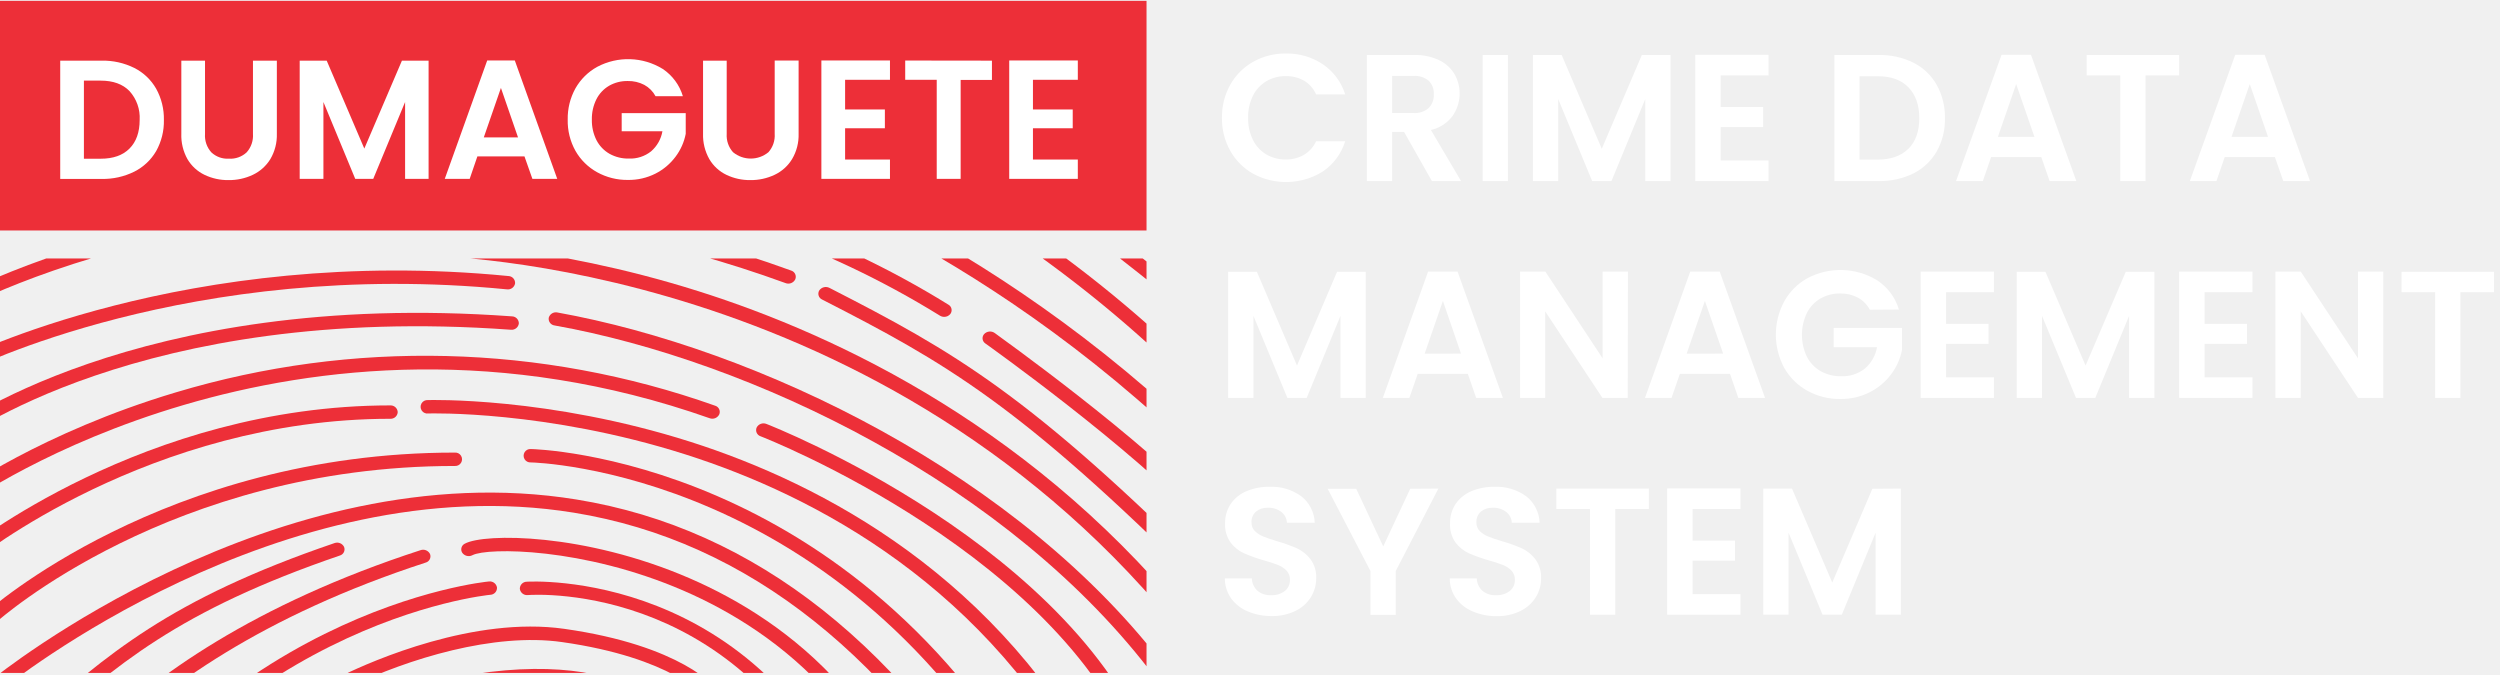
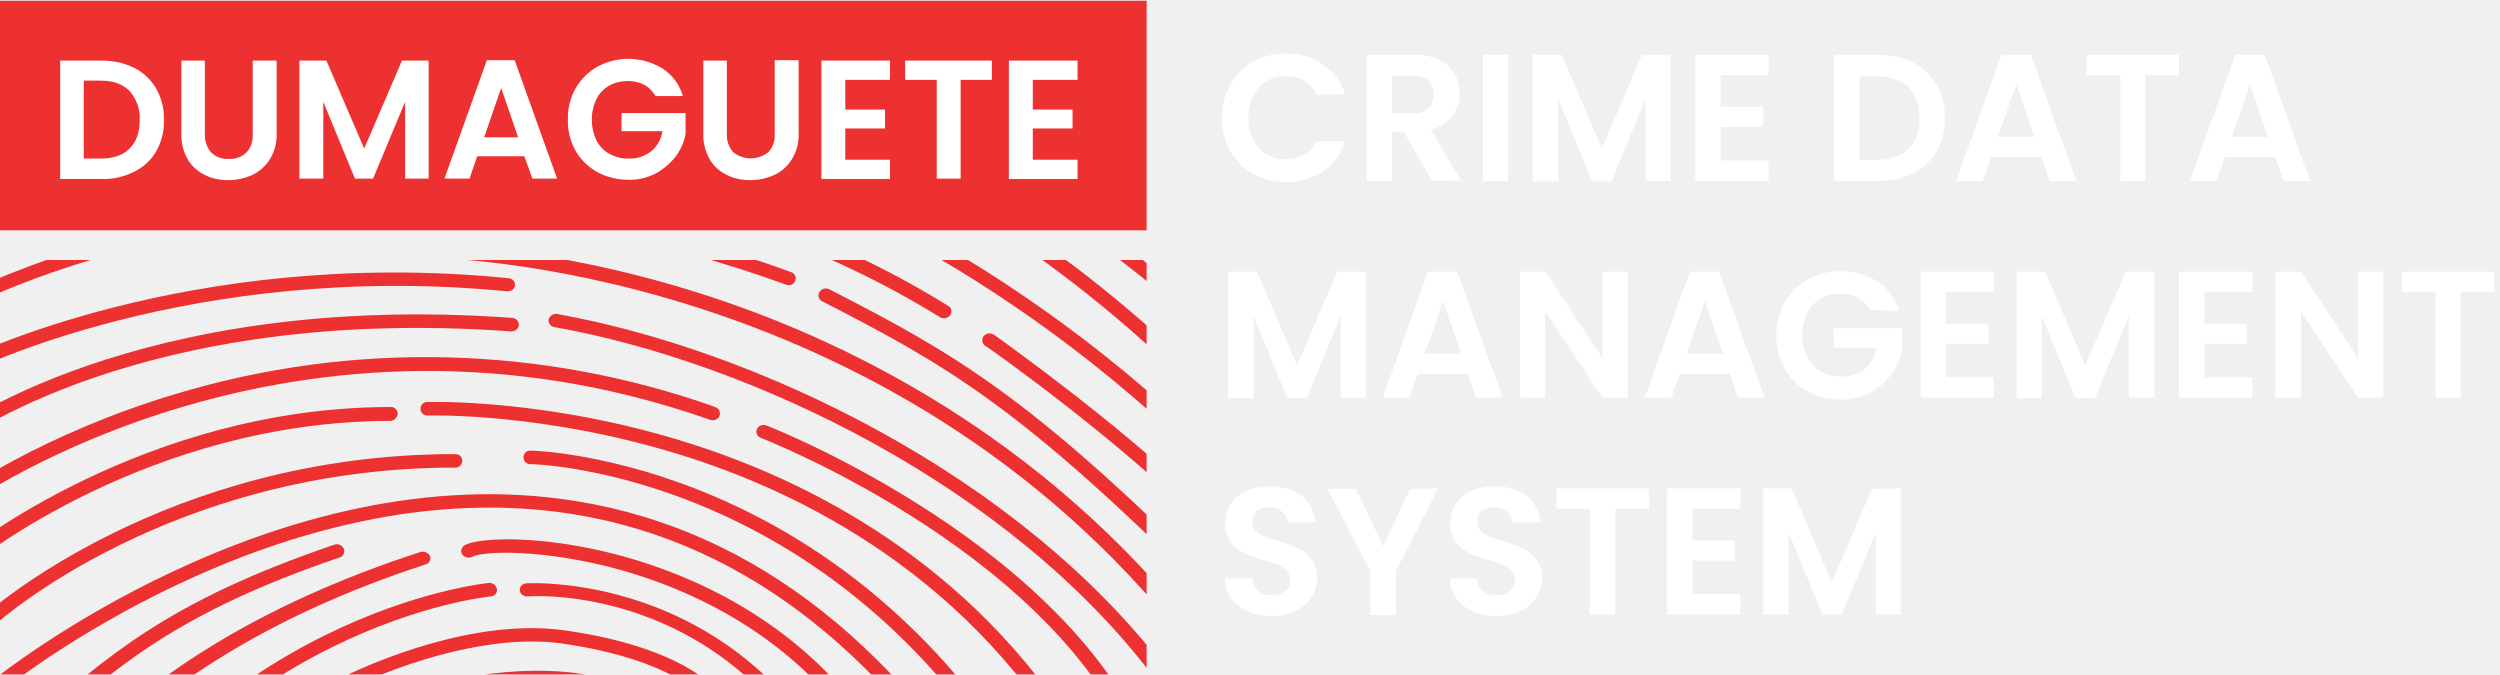
- <svg xmlns="http://www.w3.org/2000/svg" id="Layer_1" data-name="Layer 1" viewBox="0 0 648 174.75">
-   <defs>
-     <style>.cls-1{fill:none;}.cls-2{fill:#ed2f38;}.cls-3{clip-path:url(#clip-path);}.cls-4{fill:#fff;}</style>
-     <clipPath id="clip-path">
-       <rect class="cls-1" y="67" width="297.18" height="107.43" />
-     </clipPath>
-   </defs>
-   <rect class="cls-2" y="0.22" width="297.18" height="59.52" />
-   <g class="cls-3">
-     <path class="cls-2" d="M185.29,299.1c16-26.57,17.38-72.52,3-98.33-8.6-15.48-25.62-34.84-74-24.45-12.15,2.61-30.07,11.18-40.57,26.75C41.06,251.58,52.2,308.31,52.32,308.88a1.93,1.93,0,0,0,2.25,1.39,1.76,1.76,0,0,0,1.56-2c-.12-.55-11-56,20.95-103.39,9.25-13.71,25.83-22.52,38.17-25.17,45.67-9.81,61.6,8.21,69.61,22.62,13.87,25,12.47,69.42-3,95.15-7.47,12.43-17.74,19.69-29.7,21-30.56,3.32-44.48-32.26-46.29-41.24-6-29.91,1-46.6,4.26-52.38,5.8-10.23,17.78-15.38,25.58-14.31,12.29,1.71,26.59,15.86,28.28,34.2,2.24,24.35-2.58,32.82-7,35.65-3.2,2.05-7.51,2-12.78-.09-13.32-5.32-17.64-37.51-14-50.46a9,9,0,0,1,5.9-6.35c2.27-.6,4.73.16,7.11,2.17,7.69,6.54,14.37,27.47,12.11,38-.21.84-2.5,3.53-4.41,3.53-5.68,0-10.69-19.42-12.3-32.55a1.91,1.91,0,0,0-2.13-1.54,1.79,1.79,0,0,0-1.71,1.92c.72,5.95,4.91,35.64,16.14,35.64,4.26,0,7.79-4.41,8.2-6.34,2.29-10.56-4-33.26-13.24-41.13-3.39-2.88-7.24-3.94-10.86-3a12.57,12.57,0,0,0-8.56,8.84c-3.59,12.89-.11,48,16.21,54.47,6.51,2.6,12.25,2.52,16.59-.25,7.65-4.87,10.56-17.91,8.64-38.77C166,223.81,150,209,136.32,207.09c-9.34-1.29-22.95,4.4-29.62,16.16-3.45,6.1-10.83,23.63-4.61,54.57,2.9,14.46,18.4,44.31,46.22,44.31a40.42,40.42,0,0,0,4.34-.24C165.91,320.46,177.2,312.57,185.29,299.1Z" />
-     <path class="cls-2" d="M90.75,178c15-7.23,37.29-14.08,54.88-11.58,28.71,4.07,37,14.18,37.05,14.27a2.08,2.08,0,0,0,2.69.45,1.64,1.64,0,0,0,.5-2.42c-.36-.46-9.06-11.39-39.64-15.73-23.32-3.31-49.76,8.31-57.31,12-64.78,31.24-70.44,97.43-70.49,98.09a1.81,1.81,0,0,0,1.8,1.85h.13a1.86,1.86,0,0,0,1.93-1.62C22.34,272.66,27.9,208.35,90.75,178Z" />
-     <path class="cls-2" d="M136.51,150.78a1.81,1.81,0,0,0-1.77,1.87,1.88,1.88,0,0,0,2.09,1.59c2.34-.17,57.66-3.4,82.9,59.39,14.77,36.73,6,84.4,5.87,84.88a1.76,1.76,0,0,0,1.58,2l.33,0a1.89,1.89,0,0,0,1.9-1.45c.09-.48,9.08-49-6-86.64C197.09,147.07,137.1,150.75,136.51,150.78Z" />
-     <path class="cls-2" d="M127.08,154.17a1.79,1.79,0,0,0,1.74-1.89,1.88,1.88,0,0,0-2.11-1.56c-.74.06-73.89,7.19-117.1,87.22a1.66,1.66,0,0,0,.9,2.31,2.08,2.08,0,0,0,.84.18,2,2,0,0,0,1.75-1C55.31,161.26,126.36,154.24,127.08,154.17Z" />
-     <path class="cls-2" d="M178.8,149.91c-27.38-11.85-53.28-11.72-58.3-9a1.64,1.64,0,0,0-.68,2.38,2.07,2.07,0,0,0,2.65.61c3.86-2,28.65-2.07,54.65,9.18,24.69,10.69,55.73,33.89,63.39,83.71,3,19.63-1,53.23-1,53.57a1.78,1.78,0,0,0,1.71,1.91h.21a1.87,1.87,0,0,0,1.92-1.55c.17-1.39,4.11-34.36,1-54.42C236.45,184.93,204.34,161,178.8,149.91Z" />
-     <path class="cls-2" d="M110.31,145.83a1.68,1.68,0,0,0,1.16-2.22,2,2,0,0,0-2.48-1C22.65,170.68,3.85,218,3.09,220a1.7,1.7,0,0,0,1.21,2.2,2.16,2.16,0,0,0,.62.09,1.92,1.92,0,0,0,1.83-1.17C6.93,220.66,25.86,173.33,110.31,145.83Z" />
-     <path class="cls-2" d="M5,194.59l4.93-4.34C30.06,172.45,46,158.4,88.07,144a1.68,1.68,0,0,0,1.12-2.23,2,2,0,0,0-2.49-1c-42.86,14.62-59,28.9-79.5,47l-4.92,4.33a1.61,1.61,0,0,0,0,2.45,2,2,0,0,0,1.39.52A2.06,2.06,0,0,0,5,194.59Z" />
-     <path class="cls-2" d="M149.42,129.47C71.53,116.81-1.06,175.32-1.79,175.92a1.61,1.61,0,0,0-.12,2.45,2.09,2.09,0,0,0,2.73.11c.71-.58,72-57.94,147.93-45.59,45.15,7.34,83.13,37.56,112.91,89.8a2,2,0,0,0,1.72.95,2.08,2.08,0,0,0,.88-.19,1.66,1.66,0,0,0,.84-2.34C234.75,167.85,195.83,137,149.42,129.47Z" />
-     <path class="cls-2" d="M-.91,161.22c.45-.4,45.27-40.44,118.8-40.44a1.74,1.74,0,1,0,0-3.47c-75.21,0-121.1,41.06-121.55,41.48a1.61,1.61,0,0,0,0,2.45,2.06,2.06,0,0,0,1.36.5A2,2,0,0,0-.91,161.22Z" />
-     <path class="cls-2" d="M137.59,116.39h0a1.74,1.74,0,1,0,0,3.47c.81,0,81.39,2,129.66,89.72a2,2,0,0,0,1.73,1,2.16,2.16,0,0,0,.86-.17,1.67,1.67,0,0,0,.88-2.33C221.31,118.36,138.43,116.4,137.59,116.39Z" />
-     <path class="cls-2" d="M103.09,106.82a1.84,1.84,0,0,0-1.93-1.74C37.33,105.08-9,142.54-9.51,142.92a1.61,1.61,0,0,0-.12,2.45,2,2,0,0,0,1.43.56,2.07,2.07,0,0,0,1.3-.45c.45-.37,45.78-36.93,108.06-36.93A1.83,1.83,0,0,0,103.09,106.82Z" />
-     <path class="cls-2" d="M179,114.53c-36.87-11.75-67.78-10.84-68.09-10.83a1.75,1.75,0,1,0,.15,3.47c.3,0,30.47-.9,66.65,10.63,33.36,10.62,78.74,34.28,105.47,86.65a2,2,0,0,0,1.76,1,2,2,0,0,0,.8-.16,1.67,1.67,0,0,0,1-2.3C259.36,149.54,213,125.38,179,114.53Z" />
-     <path class="cls-2" d="M-8.53,130.4c.83-.6,84.84-59.9,192.46-22a2,2,0,0,0,2.51-1,1.68,1.68,0,0,0-1.1-2.25,224.74,224.74,0,0,0-139.75-3.45c-34.78,10.38-56.34,25.79-56.55,26a1.62,1.62,0,0,0-.29,2.44,2,2,0,0,0,1.51.64A2.07,2.07,0,0,0-8.53,130.4Z" />
-     <path class="cls-2" d="M132.4,85.47a1.88,1.88,0,0,0,2.08-1.59A1.81,1.81,0,0,0,132.71,82C34.93,74.89-13.63,111.82-14.1,112.2a1.61,1.61,0,0,0-.19,2.45,2,2,0,0,0,1.46.59,2.1,2.1,0,0,0,1.27-.42C-11.1,114.45,36.37,78.46,132.4,85.47Z" />
-     <path class="cls-2" d="M198.67,109.89a2,2,0,0,0-2.54.91,1.68,1.68,0,0,0,1,2.28c.8.3,79.69,31.14,98.76,85.86a1.9,1.9,0,0,0,1.84,1.22,2.32,2.32,0,0,0,.58-.08,1.7,1.7,0,0,0,1.27-2.17C280,141.65,199.48,110.2,198.67,109.89Z" />
-     <path class="cls-2" d="M144.51,81a1.93,1.93,0,0,0-2.28,1.36,1.75,1.75,0,0,0,1.52,2c50.4,9,118.18,40.9,156,91.69a2,2,0,0,0,1.62.78,2.09,2.09,0,0,0,1.07-.3,1.62,1.62,0,0,0,.53-2.4C264.53,122.58,195.69,90.21,144.51,81Z" />
-     <path class="cls-2" d="M-11.42,95.63a2,2,0,0,0,1.68.87,2.19,2.19,0,0,0,1-.23C-8.21,96,49.28,66.92,131.38,75a1.89,1.89,0,0,0,2.13-1.53,1.79,1.79,0,0,0-1.71-1.92C48.44,63.35-10.13,93-10.71,93.26A1.63,1.63,0,0,0-11.42,95.63Z" />
-     <path class="cls-2" d="M206.14,72.39a1.69,1.69,0,0,0-1.07-2.26C140.47,46.61,84.42,50,48.78,57c-38.66,7.58-62.42,21-62.65,21.09a1.63,1.63,0,0,0-.6,2.39,2,2,0,0,0,1.64.81,2.11,2.11,0,0,0,1-.27c.93-.53,93.66-52,215.42-7.65A2,2,0,0,0,206.14,72.39Z" />
-     <path class="cls-2" d="M181,75.47C141.51,63,111.24,62.86,110.94,62.86a1.75,1.75,0,1,0,0,3.47c1.18,0,119,1.13,196.55,99.41a2,2,0,0,0,1.59.73,2,2,0,0,0,1.11-.32,1.62,1.62,0,0,0,.46-2.42C269.55,111.63,217.48,87,181,75.47Z" />
-     <path class="cls-2" d="M215,74.62a2.07,2.07,0,0,0-2.64.65,1.65,1.65,0,0,0,.73,2.37c32.21,16.47,51.23,27.27,98.71,74.64a2.09,2.09,0,0,0,2.74.13,1.61,1.61,0,0,0,.14-2.45C266.75,102.19,247.52,91.28,215,74.62Z" />
-     <path class="cls-2" d="M243.63,81.82a2.08,2.08,0,0,0,1.1.31,2,2,0,0,0,1.6-.75,1.63,1.63,0,0,0-.5-2.41c-62-38.39-130.25-41.18-176.56-36.77C19.15,47-16.86,61-17.22,61.16a1.67,1.67,0,0,0-1,2.28,2,2,0,0,0,2.55.89c.36-.14,35.91-14,85.46-18.69C115.43,41.3,182.62,44.07,243.63,81.82Z" />
-     <path class="cls-2" d="M311.7,135.84a2,2,0,0,0,1.49.63,2.08,2.08,0,0,0,1.24-.4,1.61,1.61,0,0,0,.25-2.44c-18.44-20-56.49-47-56.87-47.33a2.1,2.1,0,0,0-2.72.29,1.62,1.62,0,0,0,.32,2.44C255.79,89.3,293.52,116.14,311.7,135.84Z" />
-     <path class="cls-2" d="M-12.83,47.86a2.12,2.12,0,0,0,.88-.19c.75-.34,77.05-34.29,200.11-5.4A2,2,0,0,0,190.52,41a1.73,1.73,0,0,0-1.38-2.12C64.56,9.67-12.95,44.23-13.72,44.58a1.67,1.67,0,0,0-.84,2.34A2,2,0,0,0-12.83,47.86Z" />
-     <path class="cls-2" d="M196.67,40.69a2,2,0,0,0-2.45,1.08,1.69,1.69,0,0,0,1.2,2.2c.62.19,62.41,19.64,121.46,80.37a2,2,0,0,0,1.46.6,2.11,2.11,0,0,0,1.27-.43,1.62,1.62,0,0,0,.19-2.45C260,60.58,197.3,40.88,196.67,40.69Z" />
-     <path class="cls-2" d="M-2.28,30.73a2,2,0,0,0,.89-.2c.62-.28,62.92-28.43,175.1-1.81a2,2,0,0,0,2.36-1.23,1.72,1.72,0,0,0-1.37-2.12C60.94-1.63-2.55,27.16-3.18,27.46A1.65,1.65,0,0,0-4,29.8,2,2,0,0,0-2.28,30.73Z" />
-     <path class="cls-2" d="M243.66,45.43C195.65,17.65,116.31-11.92,11,5A1.76,1.76,0,0,0,9.45,7a1.93,1.93,0,0,0,2.24,1.4C115.69-8.31,194,20.87,241.43,48.27,292.87,78,320,112.14,320.31,112.48a2,2,0,0,0,1.58.74,2,2,0,0,0,1.12-.32,1.61,1.61,0,0,0,.46-2.41C323.2,110.14,295.68,75.53,243.66,45.43Z" />
-     <path class="cls-2" d="M18.78-3.95c.54-.19,55-18.44,164.7,10.43a2,2,0,0,0,.54.07,1.92,1.92,0,0,0,1.86-1.25,1.72,1.72,0,0,0-1.31-2.15C73.43-26.1,19.61-8,17.37-7.18a1.67,1.67,0,0,0-1.1,2.24A2,2,0,0,0,18.78-3.95Z" />
-     <path class="cls-2" d="M331.82,99.71C276.3,39.38,194.18,7.57,193.36,7.25a2,2,0,0,0-2.54.92,1.67,1.67,0,0,0,1,2.27c.82.32,82.09,31.82,137,91.48a2,2,0,0,0,1.49.63,2.1,2.1,0,0,0,1.23-.4A1.61,1.61,0,0,0,331.82,99.71Z" />
-     <path class="cls-2" d="M20.56-20.2c1.09-.25,109.89-24.95,231.08,44.78a2.06,2.06,0,0,0,1,.28,2,2,0,0,0,1.64-.8,1.64,1.64,0,0,0-.59-2.4C131.13-48.89,20.67-23.81,19.57-23.55a1.72,1.72,0,0,0-1.37,2.12A2,2,0,0,0,20.56-20.2Z" />
-     <path class="cls-2" d="M262.49,26.9a2.09,2.09,0,0,0-2.7.41,1.62,1.62,0,0,0,.46,2.42C260.64,30,299,54.35,327,80.29a2,2,0,0,0,1.39.52,2.06,2.06,0,0,0,1.34-.48,1.62,1.62,0,0,0,.05-2.46C301.51,51.7,262.87,27.14,262.49,26.9Z" />
-     <path class="cls-2" d="M325.34,60.41a2,2,0,0,0,1.47.61,2,2,0,0,0,1.25-.42,1.61,1.61,0,0,0,.22-2.44C277.06,4.42,179.42-25.77,178.44-26.07A2,2,0,0,0,176-25a1.69,1.69,0,0,0,1.2,2.2C178.17-22.49,274.82,7.41,325.34,60.41Z" />
-     <path class="cls-2" d="M55.4-53.46c156.13,4.77,269,90,270.15,90.87a2.09,2.09,0,0,0,2.73-.19,1.61,1.61,0,0,0-.21-2.44c-1.14-.87-115-86.89-272.54-91.7a1.9,1.9,0,0,0-2,1.67A1.82,1.82,0,0,0,55.4-53.46Z" />
-     <path class="cls-2" d="M61.32-68.43c141.9,6.19,261.18,87.77,262.37,88.59a2.1,2.1,0,0,0,1.18.36,2,2,0,0,0,1.54-.67,1.63,1.63,0,0,0-.35-2.44c-1.2-.83-121.41-83.06-264.55-89.31a1.86,1.86,0,0,0-2,1.65A1.82,1.82,0,0,0,61.32-68.43Z" />
-     <path class="cls-2" d="M67.5-82.49C69-82.36,219-68.79,323.63,9.61a2,2,0,0,0,1.24.41,2,2,0,0,0,1.49-.62A1.62,1.62,0,0,0,326.12,7C220.59-72.14,69.38-85.81,67.87-85.94a1.86,1.86,0,0,0-2.11,1.56A1.79,1.79,0,0,0,67.5-82.49Z" />
+ <svg xmlns="http://www.w3.org/2000/svg" xmlns:xlink="http://www.w3.org/1999/xlink" version="1.1" id="Layer_1" x="0px" y="0px" viewBox="0 0 648 174.8" style="enable-background:new 0 0 648 174.8;" xml:space="preserve">
+   <style type="text/css">
+ 	.st0{fill:#ED3030;}
+ 	.st1{fill:#FFFFFF;}
+ 	.st2{clip-path:url(#SVGID_00000115516864307049017660000001828139150784650405_);}
+ 	.st3{fill:#0F3465;}
+ </style>
+   <rect y="0.2" class="st0" width="297.2" height="59.5" />
+   <path class="st1" d="M318.9,21.9c1.4-2.5,3.5-4.5,5.9-5.9c2.6-1.4,5.5-2.2,8.5-2.1c3.4-0.1,6.8,0.9,9.6,2.8c2.7,1.9,4.8,4.6,5.8,7.8  h-7.5c-0.6-1.5-1.7-2.7-3.1-3.6c-1.4-0.8-3.1-1.2-4.7-1.2c-1.8,0-3.5,0.4-5.1,1.3c-1.5,0.9-2.7,2.2-3.5,3.8  c-0.9,1.8-1.3,3.7-1.2,5.7c0,2,0.4,3.9,1.2,5.7c0.8,1.6,1.9,2.9,3.4,3.8c1.5,0.9,3.3,1.4,5.1,1.3c1.6,0,3.3-0.4,4.7-1.2  c1.4-0.8,2.5-2.1,3.2-3.5h7.5c-1,3.2-3,5.9-5.7,7.8c-5.5,3.5-12.4,3.7-18.1,0.7c-2.5-1.4-4.5-3.4-6-5.9c-1.5-2.6-2.2-5.6-2.2-8.6  C316.7,27.5,317.4,24.5,318.9,21.9z" />
+   <path class="st1" d="M371.1,46.9l-7.2-12.7h-3.1v12.7h-6.5V14.2h12.3c2.2-0.1,4.4,0.4,6.4,1.3c1.7,0.8,3,2,4,3.6  c2,3.4,1.8,7.7-0.5,10.9c-1.4,1.8-3.4,3.1-5.6,3.6l7.8,13.2L371.1,46.9z M360.8,29.3h5.5c1.5,0.1,2.9-0.3,4-1.3  c0.9-1,1.4-2.3,1.3-3.6c0.1-1.3-0.4-2.6-1.3-3.5c-1.1-0.9-2.6-1.4-4-1.2h-5.5V29.3z" />
+   <path class="st1" d="M390.9,14.2v32.7h-6.5V14.2H390.9z" />
+   <path class="st1" d="M433,14.2v32.7h-6.5V25.7L417.7,47h-5l-8.8-21.3V47h-6.6V14.2h7.5l10.4,24.3l10.4-24.3L433,14.2z" />
+   <path class="st1" d="M446,19.5v8.2h11v5.2h-11v8.7h12.4v5.3h-19V14.2h19v5.3H446z" />
+   <path class="st1" d="M496,16.3c2.5,1.3,4.6,3.3,6,5.7c1.5,2.6,2.2,5.6,2.1,8.6c0.1,3-0.7,6-2.1,8.6c-1.4,2.4-3.5,4.4-6,5.7  c-2.8,1.4-5.9,2.1-9.1,2h-11.5V14.2h11.4C490.1,14.2,493.2,14.9,496,16.3z M494.7,38.6c1.9-1.9,2.8-4.5,2.8-7.9s-0.9-6.1-2.8-8  s-4.5-2.9-8-2.9H482v21.6h4.6C490.1,41.4,492.8,40.4,494.7,38.6L494.7,38.6z" />
+   <path class="st1" d="M529.1,40.7h-13l-2.2,6.2H507l11.8-32.7h7.6l11.8,32.7h-6.9L529.1,40.7z M527.3,35.5l-4.7-13.7l-4.7,13.7H527.3  z" />
+   <path class="st1" d="M564.8,14.2v5.3h-8.7v27.4h-6.5V19.5h-8.7v-5.3H564.8z" />
+   <path class="st1" d="M589.7,40.7h-13l-2.2,6.2h-6.9l11.8-32.7h7.6l11.8,32.7h-6.9L589.7,40.7z M587.9,35.5l-4.7-13.7l-4.7,13.7  H587.9z" />
+   <path class="st1" d="M354,70.4v32.7h-6.5V81.9l-8.8,21.3h-5l-8.8-21.3v21.3h-6.6V70.4h7.5l10.4,24.3l10.4-24.3  C346.6,70.4,354,70.4,354,70.4z" />
+   <path class="st1" d="M380.5,96.9h-13l-2.2,6.2h-6.9l11.7-32.7h7.6l11.8,32.7h-6.9L380.5,96.9z M378.7,91.7L374,78l-4.7,13.7H378.7z" />
+   <path class="st1" d="M421.9,103.1h-6.6l-14.8-22.4v22.4H394V70.4h6.6l14.8,22.5V70.4h6.6L421.9,103.1z" />
+   <path class="st1" d="M448.4,96.9h-13l-2.2,6.2h-6.9L438,70.4h7.6l11.8,32.7h-6.9L448.4,96.9z M446.6,91.7L441.9,78l-4.7,13.7H446.6z  " />
+   <path class="st1" d="M484.7,80.3c-0.7-1.3-1.8-2.4-3.1-3.1c-1.4-0.7-3-1.1-4.6-1.1c-1.8,0-3.6,0.4-5.1,1.3s-2.7,2.2-3.5,3.8  c-1.7,3.6-1.7,7.7,0,11.3c0.8,1.6,2.1,2.9,3.6,3.8c1.6,0.9,3.5,1.3,5.3,1.3c2.2,0.1,4.4-0.6,6.1-2c1.6-1.4,2.7-3.4,3.1-5.5h-11.2v-5  H493v5.7c-0.5,2.3-1.4,4.4-2.8,6.3c-1.5,2-3.4,3.6-5.5,4.7c-2.4,1.2-5,1.8-7.6,1.8c-3,0-5.9-0.7-8.5-2.1c-2.5-1.4-4.6-3.4-6-5.9  c-2.9-5.4-2.9-11.9,0-17.2c1.4-2.5,3.5-4.6,6-6c5.7-3,12.6-2.8,18.1,0.6c2.7,1.8,4.7,4.5,5.6,7.6L484.7,80.3z" />
+   <path class="st1" d="M504.4,75.7v8.2h11v5.2h-11v8.7h12.4v5.3h-19V70.4h19v5.3L504.4,75.7z" />
+   <path class="st1" d="M558.4,70.4v32.7h-6.6V81.9l-8.8,21.3h-5l-8.8-21.3v21.3h-6.5V70.4h7.4l10.4,24.3L551,70.4H558.4z" />
+   <path class="st1" d="M571.4,75.7v8.2h11v5.2h-11v8.7h12.4v5.3h-19V70.4h19v5.3L571.4,75.7z" />
+   <path class="st1" d="M617.8,103.1h-6.6l-14.8-22.4v22.4h-6.6V70.4h6.6l14.8,22.5V70.4h6.6V103.1z" />
+   <path class="st1" d="M646.5,70.4v5.3h-8.7v27.4h-6.5V75.7h-8.7v-5.3C622.6,70.4,646.5,70.4,646.5,70.4z" />
+   <path class="st1" d="M323.5,158.5c-1.7-0.7-3.2-1.9-4.3-3.4c-1.1-1.5-1.7-3.3-1.6-5.2h7c0,1.2,0.5,2.4,1.4,3.2  c1,0.8,2.3,1.2,3.5,1.2c1.3,0.1,2.6-0.3,3.6-1.1c0.9-0.7,1.3-1.8,1.3-2.9c0-0.9-0.3-1.7-0.9-2.4c-0.6-0.6-1.4-1.1-2.2-1.5  c-1.2-0.5-2.4-0.9-3.7-1.2c-1.8-0.5-3.5-1.1-5.2-1.9c-1.4-0.6-2.5-1.6-3.4-2.8c-1-1.4-1.5-3.2-1.4-4.9c0-1.8,0.5-3.6,1.5-5.1  s2.4-2.6,4.1-3.3c1.9-0.8,3.9-1.2,6-1.1c2.9-0.1,5.8,0.7,8.2,2.4c2.1,1.7,3.4,4.2,3.5,6.9h-7.2c0-1.1-0.6-2.1-1.4-2.8  c-1-0.8-2.3-1.2-3.5-1.1c-1.1-0.1-2.2,0.3-3.1,1c-0.8,0.7-1.2,1.8-1.1,2.9c0,0.8,0.3,1.6,0.9,2.2c0.6,0.6,1.4,1.1,2.1,1.4  c0.9,0.4,2.1,0.8,3.6,1.2c1.8,0.5,3.5,1.1,5.2,1.9c1.4,0.6,2.5,1.6,3.5,2.8c1,1.4,1.5,3.2,1.5,4.9s-0.5,3.4-1.4,4.9  c-1,1.5-2.4,2.8-4,3.6c-1.9,0.9-4.1,1.4-6.2,1.3C327.5,159.7,325.4,159.3,323.5,158.5z" />
+   <path class="st1" d="M372.8,126.6l-11,21.4v11.4h-6.6V148l-11.1-21.3h7.4l7,14.9l7-14.9L372.8,126.6z" />
+   <path class="st1" d="M381.8,158.5c-1.7-0.7-3.2-1.9-4.3-3.4c-1.1-1.5-1.7-3.3-1.6-5.2h7c0,1.2,0.5,2.4,1.4,3.2  c1,0.8,2.2,1.2,3.5,1.2c1.3,0.1,2.6-0.3,3.6-1.1c0.9-0.7,1.3-1.8,1.3-2.9c0-0.9-0.3-1.7-0.9-2.4c-0.6-0.6-1.4-1.1-2.2-1.5  c-1.2-0.5-2.4-0.9-3.7-1.2c-1.8-0.5-3.5-1.1-5.2-1.9c-1.3-0.6-2.5-1.6-3.4-2.8c-1-1.4-1.5-3.2-1.4-4.9c0-1.8,0.5-3.6,1.5-5.1  s2.4-2.6,4.1-3.3c1.9-0.8,3.9-1.2,6-1.1c2.9-0.1,5.8,0.7,8.2,2.4c2.1,1.7,3.4,4.2,3.5,6.9H392c0-1.1-0.6-2.1-1.4-2.8  c-1-0.8-2.3-1.2-3.5-1.1c-1.1,0-2.2,0.3-3.1,1c-0.8,0.7-1.2,1.8-1.1,2.9c0,0.8,0.3,1.6,0.9,2.2c0.6,0.6,1.4,1.1,2.1,1.4  c0.9,0.4,2.1,0.8,3.6,1.2c1.8,0.5,3.5,1.1,5.2,1.9c1.4,0.7,2.6,1.6,3.5,2.8c1,1.4,1.5,3.2,1.5,4.9s-0.5,3.4-1.4,4.9  c-1,1.5-2.4,2.8-4,3.6c-1.9,0.9-4.1,1.4-6.2,1.3C385.8,159.7,383.7,159.3,381.8,158.5z" />
+   <path class="st1" d="M427.4,126.6v5.3h-8.7v27.4h-6.6v-27.4h-8.7v-5.3C403.4,126.6,427.4,126.6,427.4,126.6z" />
+   <path class="st1" d="M438.7,131.9v8.2h11v5.2h-11v8.7h12.4v5.3h-19v-32.7h19v5.3H438.7z" />
+   <path class="st1" d="M492.7,126.6v32.7h-6.5V138l-8.8,21.3h-5l-8.8-21.3v21.3H457v-32.7h7.4l10.4,24.4l10.4-24.3L492.7,126.6z" />
+   <path class="st1" d="M34.8,17.6c2.4,1.2,4.4,3.1,5.7,5.4c1.4,2.5,2.1,5.3,2,8.1c0.1,2.8-0.6,5.6-2,8.1c-1.3,2.3-3.3,4.1-5.7,5.3  c-2.6,1.3-5.5,2-8.5,1.9H15.6V15.7h10.7C29.3,15.7,32.2,16.3,34.8,17.6z M33.6,38.5c1.8-1.8,2.6-4.2,2.6-7.4  c0.2-2.7-0.8-5.4-2.6-7.5c-1.8-1.8-4.2-2.7-7.5-2.7h-4.4v20.2h4.4C29.3,41.1,31.8,40.3,33.6,38.5z" />
+   <path class="st1" d="M53.1,15.7v19c-0.1,1.7,0.5,3.5,1.6,4.8c1.2,1.2,2.9,1.8,4.6,1.7c1.7,0.1,3.4-0.5,4.6-1.7  c1.2-1.3,1.7-3,1.6-4.8v-19h6.2v18.9c0.1,2.3-0.5,4.6-1.7,6.6c-1.1,1.8-2.7,3.2-4.5,4.1c-2,0.9-4.1,1.4-6.3,1.4s-4.3-0.4-6.2-1.4  c-1.8-0.9-3.4-2.3-4.4-4.1c-1.1-2-1.7-4.3-1.6-6.6V15.7H53.1z" />
+   <path class="st1" d="M111.1,15.7v30.6H105V26.4l-8.3,19.9H92l-8.2-19.9v19.9h-6.2V15.7h7l9.8,22.8l9.8-22.8L111.1,15.7z" />
+   <path class="st1" d="M135.9,40.5h-12.2l-2,5.8h-6.5l11-30.7h7.2l11,30.7H138L135.9,40.5z M134.3,35.6l-4.4-12.8l-4.4,12.8H134.3z" />
+   <path class="st1" d="M169.9,24.9c-0.7-1.2-1.7-2.3-2.9-2.9c-1.3-0.7-2.8-1-4.3-1c-1.7,0-3.4,0.4-4.8,1.2c-1.4,0.8-2.6,2-3.3,3.5  c-0.8,1.6-1.2,3.4-1.2,5.3c0,1.9,0.4,3.7,1.2,5.4c0.8,1.5,1.9,2.7,3.4,3.5s3.3,1.3,5,1.2c2.1,0.1,4.1-0.6,5.8-1.9  c1.6-1.3,2.6-3.2,2.9-5.2h-10.6v-4.7h16.6v5.4c-0.4,2.2-1.3,4.2-2.6,5.9c-1.4,1.8-3.2,3.3-5.2,4.4c-2.2,1.1-4.7,1.7-7.1,1.6  c-2.8,0-5.6-0.7-8-2c-2.3-1.3-4.3-3.2-5.6-5.5c-1.4-2.5-2.1-5.3-2-8.1c-0.1-2.8,0.6-5.6,2-8.1c1.3-2.3,3.3-4.3,5.6-5.6  c5.4-2.9,11.8-2.7,17,0.5c2.5,1.7,4.4,4.2,5.2,7.1C177,24.9,169.9,24.9,169.9,24.9z" />
+   <path class="st1" d="M188.4,15.7v19c-0.1,1.7,0.5,3.4,1.6,4.7c2.7,2.2,6.5,2.2,9.2,0c1.2-1.3,1.7-3,1.6-4.8v-19h6.2v19  c0.1,2.3-0.5,4.6-1.7,6.6c-1.1,1.8-2.6,3.2-4.5,4.1c-2,0.9-4.1,1.4-6.3,1.4c-2.1,0-4.3-0.4-6.2-1.4c-1.8-0.9-3.4-2.3-4.4-4.1  c-1.1-2-1.7-4.3-1.6-6.6V15.7H188.4z" />
+   <path class="st1" d="M219.1,20.7v7.7h10.3v4.9h-10.3v8.1h11.6v5h-17.8V15.7h17.8v5H219.1z" />
+   <path class="st1" d="M257.1,15.7v5H249v25.6h-6.2V20.7h-8.2v-5L257.1,15.7z" />
+   <path class="st1" d="M267.7,20.7v7.7H278v4.9h-10.3v8.1h11.6v5h-17.8V15.7h17.8v5H267.7z" />
+   <g>
+     <g>
+       <defs>
+         <rect id="SVGID_1_" y="67.4" width="297.2" height="107.4" />
+       </defs>
+       <clipPath id="SVGID_00000159441898942401941130000009965408289767963797_">
+         <use xlink:href="#SVGID_1_" style="overflow:visible;" />
+       </clipPath>
+       <g style="clip-path:url(#SVGID_00000159441898942401941130000009965408289767963797_);">
+         <g>
+           <g>
+             <path class="st0" d="M185.3,299.5c16-26.6,17.4-72.5,3-98.3c-8.6-15.5-25.6-34.8-74-24.4c-12.2,2.6-30.1,11.2-40.6,26.8       C41,252.1,52.2,308.8,52.3,309.4c0.3,1,1.3,1.6,2.2,1.4c1-0.1,1.7-1,1.6-1.9c0,0,0,0,0-0.1c-0.1-0.5-11-56,21-103.4       c9.2-13.7,25.8-22.5,38.2-25.2c45.7-9.8,61.6,8.2,69.6,22.6c13.9,25,12.5,69.4-3,95.1c-7.5,12.4-17.7,19.7-29.7,21       c-30.6,3.3-44.5-32.3-46.3-41.2c-6-29.9,1-46.6,4.3-52.4c5.8-10.2,17.8-15.4,25.6-14.3c12.3,1.7,26.6,15.9,28.3,34.2       c2.2,24.3-2.6,32.8-7,35.7c-3.2,2-7.5,2-12.8-0.1c-13.3-5.3-17.6-37.5-14-50.5c0.8-3,3-5.4,5.9-6.4c2.3-0.6,4.7,0.2,7.1,2.2       c7.7,6.5,14.4,27.5,12.1,38c-0.2,0.8-2.5,3.5-4.4,3.5c-5.7,0-10.7-19.4-12.3-32.6c-0.2-1-1.1-1.7-2.1-1.5c-1,0-1.8,0.9-1.7,1.9       c0,0,0,0,0,0.1c0.7,5.9,4.9,35.6,16.1,35.6c4.3,0,7.8-4.4,8.2-6.3c2.3-10.6-4-33.3-13.2-41.1c-3.4-2.9-7.2-3.9-10.9-3       c-4.2,1.3-7.4,4.6-8.6,8.8c-3.6,12.9-0.1,48,16.2,54.5c6.5,2.6,12.2,2.5,16.6-0.2c7.6-4.9,10.6-17.9,8.6-38.8       c-1.9-20.7-17.9-35.5-31.6-37.4c-9.3-1.3-22.9,4.4-29.6,16.2c-3.4,6.1-10.8,23.6-4.6,54.6c2.9,14.5,18.4,44.3,46.2,44.3       c1.4,0,2.9-0.1,4.3-0.2C165.9,320.9,177.2,313,185.3,299.5z" />
+             <path class="st0" d="M90.8,178.4c15-7.2,37.3-14.1,54.9-11.6c28.7,4.1,37,14.2,37.1,14.3c0.7,0.8,1.8,1,2.7,0.4       c0.8-0.4,1.1-1.4,0.6-2.2c0-0.1-0.1-0.1-0.1-0.2c-0.4-0.5-9.1-11.4-39.6-15.7c-23.3-3.3-49.8,8.3-57.3,12       c-64.8,31.2-70.4,97.4-70.5,98.1c0,1,0.8,1.8,1.8,1.8l0,0h0.1c1,0,1.8-0.7,1.9-1.6C22.3,273.1,27.9,208.8,90.8,178.4z" />
+             <path class="st0" d="M136.5,151.2c-1,0-1.8,0.8-1.8,1.8l0,0c0.1,1,1.1,1.7,2.1,1.6c2.3-0.2,57.7-3.4,82.9,59.4       c14.8,36.7,6,84.4,5.9,84.9c-0.1,1,0.5,1.9,1.5,2h0.1h0.3c0.9,0,1.7-0.6,1.9-1.5c0.1-0.5,9.1-49-6-86.6       C197.1,147.5,137.1,151.2,136.5,151.2z" />
+             <path class="st0" d="M127.1,154.6c1,0,1.8-0.8,1.7-1.8c0,0,0,0,0-0.1c-0.2-1-1.1-1.7-2.1-1.6c-0.7,0.1-73.9,7.2-117.1,87.2       c-0.4,0.8-0.1,1.8,0.7,2.2c0.1,0,0.1,0.1,0.2,0.1c0.3,0.1,0.6,0.2,0.8,0.2c0.7,0,1.4-0.4,1.8-1       C55.3,161.7,126.4,154.7,127.1,154.6z" />
+             <path class="st0" d="M178.8,150.3c-27.4-11.9-53.3-11.7-58.3-9c-0.8,0.4-1.2,1.4-0.8,2.2c0,0.1,0.1,0.1,0.1,0.2       c0.6,0.8,1.7,1.1,2.7,0.6c3.9-2,28.6-2.1,54.6,9.2c24.7,10.7,55.7,33.9,63.4,83.7c3,19.6-1,53.2-1,53.6c-0.1,1,0.7,1.8,1.6,1.9       c0,0,0,0,0.1,0h0.2c0.9,0,1.8-0.6,1.9-1.5c0.2-1.4,4.1-34.4,1-54.4C236.4,185.3,204.3,161.4,178.8,150.3z" />
+             <path class="st0" d="M110.3,146.3c0.9-0.2,1.4-1.1,1.2-2c0-0.1,0-0.1-0.1-0.2c-0.4-0.9-1.5-1.3-2.5-1       c-86.3,28-105.1,75.3-105.8,77.3c-0.3,0.9,0.2,1.9,1.1,2.2h0.1c0.2,0.1,0.4,0.1,0.6,0.1c0.8,0,1.5-0.4,1.8-1.2       C6.9,221.1,25.9,173.8,110.3,146.3z" />
+             <path class="st0" d="M5,195l4.9-4.3C30,172.9,46,158.8,88,144.5c0.9-0.2,1.4-1.2,1.2-2.1c0-0.1,0-0.1-0.1-0.2       c-0.5-0.9-1.5-1.4-2.5-1c-42.9,14.6-59,28.9-79.5,47l-4.9,4.3c-0.7,0.6-0.8,1.6-0.2,2.3c0.1,0.1,0.1,0.1,0.2,0.2       c0.4,0.3,0.9,0.5,1.4,0.5C4.2,195.5,4.6,195.3,5,195z" />
+             <path class="st0" d="M149.4,129.9C71.5,117.2-1.1,175.7-1.8,176.3c-0.7,0.5-0.8,1.6-0.3,2.3c0.1,0.1,0.1,0.1,0.2,0.2       c0.8,0.7,1.9,0.8,2.7,0.1c0.7-0.6,72-57.9,147.9-45.6c45.1,7.3,83.1,37.6,112.9,89.8c0.4,0.6,1,1,1.7,0.9       c0.3,0,0.6-0.1,0.9-0.2c0.9-0.3,1.3-1.3,0.9-2.2c0-0.1-0.1-0.1-0.1-0.2C234.8,168.3,195.8,137.4,149.4,129.9z" />
+             <path class="st0" d="M-0.9,161.6c0.4-0.4,45.3-40.4,118.8-40.4c1,0.1,1.8-0.6,1.9-1.6s-0.6-1.8-1.6-1.9c-0.1,0-0.2,0-0.3,0       c-75.2,0-121.1,41.1-121.6,41.5c-0.7,0.6-0.8,1.6-0.2,2.3c0.1,0.1,0.1,0.1,0.2,0.2c0.4,0.3,0.9,0.5,1.4,0.5       C-1.8,162.2-1.3,162-0.9,161.6z" />
+             <path class="st0" d="M137.6,116.8L137.6,116.8c-1-0.1-1.8,0.6-1.9,1.6s0.6,1.8,1.6,1.9c0.1,0,0.2,0,0.3,0       c0.8,0,81.4,2,129.7,89.7c0.4,0.6,1,1,1.7,1c0.3,0,0.6-0.1,0.9-0.2c0.9-0.3,1.3-1.3,1-2.2c0-0.1,0-0.1-0.1-0.2       C221.3,118.8,138.4,116.8,137.6,116.8z" />
+             <path class="st0" d="M103.1,107.2c-0.1-1-0.9-1.8-1.9-1.7C37.3,105.5-9,143-9.5,143.3c-0.7,0.5-0.8,1.6-0.3,2.3       c0.1,0.1,0.1,0.1,0.2,0.2c0.4,0.4,0.9,0.6,1.4,0.6s0.9-0.2,1.3-0.4c0.4-0.4,45.8-36.9,108.1-36.9       C102.2,109,103,108.3,103.1,107.2L103.1,107.2z" />
+             <path class="st0" d="M179,115c-36.9-11.8-67.8-10.8-68.1-10.8c-1-0.1-1.8,0.6-1.9,1.6s0.6,1.8,1.6,1.9c0.1,0,0.3,0,0.4,0       c0.3,0,30.5-0.9,66.7,10.6c33.4,10.6,78.7,34.3,105.5,86.7c0.4,0.6,1,1,1.8,1c0.3,0,0.5-0.1,0.8-0.2c0.9-0.3,1.4-1.2,1.1-2.1       c0-0.1,0-0.1-0.1-0.2C259.4,150,213,125.8,179,115z" />
+             <path class="st0" d="M-8.5,130.8c0.8-0.6,84.8-59.9,192.5-22c1,0.4,2.1-0.1,2.5-1c0.3-0.9-0.1-1.8-0.9-2.2       c-0.1,0-0.1,0-0.2-0.1c-45-16-94-17.2-139.8-3.4c-34.8,10.4-56.3,25.8-56.5,26c-0.7,0.5-0.9,1.5-0.4,2.2c0,0.1,0.1,0.1,0.2,0.2       c0.4,0.4,0.9,0.7,1.5,0.6C-9.3,131.2-8.9,131.1-8.5,130.8z" />
+             <path class="st0" d="M132.4,85.9c1,0.1,1.9-0.6,2.1-1.6c0-1-0.7-1.8-1.7-1.9l0,0C35,75.3-13.5,112.2-14,112.6       c-0.7,0.5-0.9,1.5-0.4,2.2c0.1,0.1,0.1,0.1,0.2,0.2c0.4,0.4,0.9,0.6,1.5,0.6c0.5,0,0.9-0.1,1.3-0.4       C-11.1,114.9,36.4,78.9,132.4,85.9z" />
+             <path class="st0" d="M198.7,110.3c-1-0.4-2.1,0-2.5,0.9c-0.4,0.8,0,1.8,0.8,2.2c0.1,0,0.1,0,0.2,0.1       c0.8,0.3,79.7,31.1,98.8,85.9c0.3,0.8,1,1.2,1.8,1.2c0.2,0,0.4,0,0.6-0.1c0.9-0.2,1.5-1.1,1.3-2c0-0.1,0-0.1,0-0.2       C280,142.1,199.5,110.6,198.7,110.3z" />
+             <path class="st0" d="M144.5,81.4c-1-0.2-2,0.4-2.3,1.4c-0.1,1,0.5,1.8,1.5,2c0,0,0,0,0.1,0c50.4,9,118.2,40.9,156,91.7       c0.4,0.5,1,0.8,1.6,0.8c0.4,0,0.7-0.1,1.1-0.3c0.8-0.4,1.1-1.4,0.7-2.2c0-0.1-0.1-0.1-0.1-0.2C264.5,123,195.7,90.6,144.5,81.4       z" />
+             <path class="st0" d="M-11.4,96.1c0.4,0.6,1,0.9,1.7,0.9c0.3,0,0.7-0.1,1-0.2c0.5-0.3,58-29.3,140.1-21.3c1,0.1,1.9-0.5,2.1-1.5       c0.1-1-0.7-1.8-1.7-1.9c0,0,0,0-0.1,0C48.4,63.8-10.1,93.4-10.7,93.7c-0.8,0.4-1.2,1.3-0.8,2.2C-11.5,95.9-11.5,96-11.4,96.1z" />
+             <path class="st0" d="M206.1,72.8c0.4-0.9-0.1-1.9-0.9-2.2c0,0-0.1,0-0.2-0.1C140.5,47,84.4,50.4,48.8,57.4       c-38.7,7.6-62.4,21-62.7,21.1c-0.8,0.4-1.1,1.4-0.7,2.2c0,0.1,0.1,0.1,0.1,0.2c0.4,0.5,1,0.8,1.6,0.8c0.4,0,0.7-0.1,1-0.3       c0.9-0.5,93.7-52,215.4-7.7C204.6,74.2,205.7,73.8,206.1,72.8z" />
+             <path class="st0" d="M181,75.9c-39.5-12.5-69.8-12.6-70.1-12.6c-1-0.1-1.8,0.5-2,1.5c-0.1,1,0.5,1.8,1.5,2c0.2,0,0.3,0,0.5,0       c1.2,0,119,1.1,196.5,99.4c0.4,0.5,1,0.7,1.6,0.7c0.4,0,0.8-0.1,1.1-0.3c0.8-0.4,1-1.4,0.6-2.2c0-0.1-0.1-0.1-0.1-0.2       C269.5,112.1,217.5,87.4,181,75.9z" />
+             <path class="st0" d="M215,75c-0.9-0.5-2-0.2-2.6,0.7c-0.5,0.8-0.2,1.8,0.5,2.3c0.1,0,0.1,0.1,0.2,0.1       c32.2,16.5,51.2,27.3,98.7,74.6c0.8,0.7,1.9,0.8,2.7,0.1c0.7-0.5,0.8-1.5,0.3-2.3c-0.1-0.1-0.1-0.1-0.2-0.2       C266.8,102.6,247.5,91.7,215,75z" />
+             <path class="st0" d="M243.6,82.2c0.3,0.2,0.7,0.3,1.1,0.3c0.6,0,1.2-0.3,1.6-0.8c0.5-0.7,0.4-1.7-0.3-2.3       c-0.1,0-0.1-0.1-0.2-0.1c-62-38.4-130.2-41.2-176.6-36.8c-50.1,4.8-86.1,18.8-86.5,19c-0.9,0.3-1.4,1.2-1.1,2.1       c0,0.1,0,0.1,0.1,0.2c0.5,0.9,1.6,1.3,2.6,0.9c0.4-0.1,35.9-14,85.5-18.7C115.4,41.7,182.6,44.5,243.6,82.2z" />
+             <path class="st0" d="M311.7,136.3c0.4,0.4,0.9,0.6,1.5,0.6c0.4,0,0.9-0.1,1.2-0.4c0.7-0.5,0.9-1.5,0.4-2.2       c0-0.1-0.1-0.1-0.2-0.2c-18.4-20-56.5-47-56.9-47.3c-0.9-0.6-2-0.5-2.7,0.3c-0.6,0.7-0.5,1.7,0.1,2.3c0.1,0.1,0.1,0.1,0.2,0.2       C255.8,89.7,293.5,116.6,311.7,136.3z" />
+             <path class="st3" d="M-12.8,48.3c0.3,0,0.6-0.1,0.9-0.2c0.8-0.3,77.1-34.3,200.1-5.4c1,0.2,2-0.3,2.4-1.3       c0.2-0.9-0.3-1.9-1.3-2.1h-0.1C64.6,10.1-12.9,44.7-13.7,45c-0.9,0.3-1.3,1.3-0.9,2.2c0,0.1,0,0.1,0.1,0.2       C-14.2,47.9-13.5,48.3-12.8,48.3z" />
+             <path class="st0" d="M196.7,41.1c-1-0.3-2,0.1-2.4,1.1c-0.3,0.9,0.2,1.8,1,2.2c0.1,0,0.1,0,0.2,0c0.6,0.2,62.4,19.6,121.5,80.4       c0.4,0.4,0.9,0.6,1.5,0.6c0.5,0,0.9-0.2,1.3-0.4c0.7-0.5,0.9-1.5,0.3-2.3c0-0.1-0.1-0.1-0.2-0.2C260,61,197.3,41.3,196.7,41.1z       " />
+             <path class="st3" d="M-2.3,31.2c0.3,0,0.6-0.1,0.9-0.2c0.6-0.3,62.9-28.4,175.1-1.8c1,0.2,2-0.3,2.4-1.2       c0.2-0.9-0.3-1.9-1.2-2.1h-0.1C60.9-1.2-2.5,27.6-3.2,27.9C-4,28.2-4.5,29.2-4.1,30c0,0.1,0.1,0.1,0.1,0.2       C-3.6,30.8-3,31.2-2.3,31.2z" />
+             <path class="st0" d="M243.7,45.9C195.6,18.1,116.3-11.5,11,5.4c-1,0.1-1.7,1-1.6,1.9c0,0,0,0,0,0.1c0.3,1,1.2,1.6,2.2,1.4       C115.7-7.9,194,21.3,241.4,48.7c51.4,29.7,78.6,63.9,78.9,64.2c0.4,0.5,1,0.7,1.6,0.7c0.4,0,0.8-0.1,1.1-0.3       c0.8-0.4,1-1.4,0.6-2.2c0-0.1-0.1-0.1-0.1-0.2C323.2,110.6,295.7,76,243.7,45.9z" />
+             <path class="st3" d="M18.8-3.5c0.5-0.2,55-18.4,164.7,10.4c0.2,0,0.4,0.1,0.5,0.1c0.8,0,1.6-0.5,1.9-1.2       c0.3-0.9-0.3-1.9-1.2-2.1h-0.1C73.4-25.7,19.6-7.6,17.4-6.8c-0.9,0.2-1.4,1.2-1.2,2.1c0,0.1,0,0.1,0.1,0.2       C16.7-3.6,17.8-3.2,18.8-3.5z" />
+             <path class="st0" d="M331.8,100.1C276.3,39.8,194.2,8,193.4,7.7c-1-0.4-2.1,0-2.5,0.9c-0.4,0.8,0,1.8,0.8,2.2       c0.1,0,0.1,0,0.2,0.1c0.8,0.3,82.1,31.8,137,91.5c0.4,0.4,0.9,0.6,1.5,0.6c0.4,0,0.9-0.1,1.2-0.4c0.7-0.5,0.9-1.5,0.4-2.2       C331.9,100.3,331.9,100.2,331.8,100.1z" />
+             <path class="st3" d="M20.6-19.8c1.1-0.2,109.9-25,231.1,44.8c0.3,0.2,0.6,0.3,1,0.3c0.6,0,1.3-0.3,1.6-0.8       c0.5-0.7,0.3-1.8-0.4-2.3c-0.1,0-0.1-0.1-0.2-0.1C131.1-48.5,20.7-23.4,19.6-23.1c-0.9,0.2-1.6,1.1-1.4,2v0.1       C18.6-20.1,19.6-19.5,20.6-19.8z" />
+             <path class="st3" d="M262.5,27.3c-0.9-0.6-2-0.4-2.7,0.4c-0.6,0.7-0.4,1.7,0.3,2.3c0.1,0.1,0.1,0.1,0.2,0.1       c0.4,0.3,38.8,24.6,66.8,50.6c0.4,0.3,0.9,0.5,1.4,0.5s1-0.2,1.3-0.5c0.7-0.6,0.8-1.6,0.2-2.3c-0.1-0.1-0.1-0.1-0.2-0.2       C301.5,52.1,262.9,27.6,262.5,27.3z" />
+             <path class="st3" d="M325.3,60.8c0.4,0.4,0.9,0.6,1.5,0.6c0.5,0,0.9-0.1,1.2-0.4c0.7-0.5,0.9-1.5,0.4-2.2       c0-0.1-0.1-0.1-0.2-0.2C277.1,4.8,179.4-25.3,178.4-25.6c-1-0.3-2,0.1-2.4,1.1c-0.3,0.9,0.2,1.8,1,2.2c0.1,0,0.1,0,0.2,0       C178.2-22.1,274.8,7.8,325.3,60.8z" />
+             <path class="st3" d="M55.4-53c156.1,4.8,269,90,270.1,90.9c0.8,0.6,2,0.5,2.7-0.2c0.6-0.6,0.6-1.7,0-2.3       c-0.1-0.1-0.1-0.1-0.2-0.2c-1.1-0.9-115-86.9-272.5-91.7c-1-0.1-1.9,0.7-2,1.7C53.5-53.8,54.4-53,55.4-53L55.4-53z" />
+             <path class="st3" d="M61.3-68c141.9,6.2,261.2,87.8,262.4,88.6c0.3,0.2,0.8,0.4,1.2,0.4c0.6,0,1.1-0.2,1.5-0.7       c0.6-0.7,0.5-1.7-0.2-2.3c-0.1-0.1-0.1-0.1-0.2-0.1c-1.2-0.8-121.4-83.1-264.5-89.3c-1-0.1-1.9,0.6-2,1.7       C59.5-68.8,60.3-68,61.3-68z" />
+             <path class="st3" d="M67.5-82.1C69-81.9,219-68.4,323.6,10c0.4,0.3,0.8,0.4,1.2,0.4c0.6,0,1.1-0.2,1.5-0.6       c0.6-0.7,0.6-1.7-0.1-2.3l-0.1-0.1C220.6-71.7,69.4-85.4,67.9-85.5c-1-0.1-2,0.5-2.1,1.6C65.7-83,66.5-82.1,67.5-82.1       L67.5-82.1z" />
+           </g>
+         </g>
+       </g>
+     </g>
  </g>
-   <path class="cls-4" d="M318.91,21.91A15.53,15.53,0,0,1,324.86,16a16.87,16.87,0,0,1,8.45-2.13,16.66,16.66,0,0,1,9.6,2.81,14.7,14.7,0,0,1,5.76,7.78h-7.54A7.78,7.78,0,0,0,338,20.9a9.3,9.3,0,0,0-4.71-1.17,9.68,9.68,0,0,0-5.08,1.34,9,9,0,0,0-3.46,3.77,12.39,12.39,0,0,0-1.24,5.71,12.45,12.45,0,0,0,1.24,5.69A9,9,0,0,0,328.18,40a9.68,9.68,0,0,0,5.08,1.34,9.12,9.12,0,0,0,4.71-1.2,7.91,7.91,0,0,0,3.16-3.53h7.54a14.63,14.63,0,0,1-5.74,7.8,17.94,17.94,0,0,1-18.07.65,15.52,15.52,0,0,1-5.95-5.92,17,17,0,0,1-2.18-8.62A17.14,17.14,0,0,1,318.91,21.91Z" />
-   <path class="cls-4" d="M371.15,46.94,363.94,34.2h-3.1V46.94h-6.55V14.25h12.27A14.31,14.31,0,0,1,373,15.59a9.33,9.33,0,0,1,4,3.6,10.16,10.16,0,0,1-.53,10.92,9.66,9.66,0,0,1-5.58,3.58l7.82,13.25ZM360.84,29.29h5.48a5.46,5.46,0,0,0,4-1.29,4.77,4.77,0,0,0,1.32-3.58,4.55,4.55,0,0,0-1.32-3.49,5.58,5.58,0,0,0-4-1.24h-5.48Z" />
-   <path class="cls-4" d="M390.86,14.25V46.94h-6.55V14.25Z" />
-   <path class="cls-4" d="M433,14.25V46.94h-6.55V25.68l-8.76,21.26h-5l-8.8-21.26V46.94h-6.56V14.25h7.45l10.4,24.31,10.39-24.31Z" />
-   <path class="cls-4" d="M446,19.55v8.19h11v5.2H446V41.6h12.41v5.34h-19V14.21h19v5.34Z" />
-   <path class="cls-4" d="M496,16.27A14.34,14.34,0,0,1,502,22a17.13,17.13,0,0,1,2.13,8.64,16.85,16.85,0,0,1-2.13,8.6,14.5,14.5,0,0,1-6,5.69,19.57,19.57,0,0,1-9.06,2H475.48V14.25h11.43A19.57,19.57,0,0,1,496,16.27Zm-1.33,22.29c1.87-1.88,2.81-4.51,2.81-7.92s-.94-6.06-2.81-8-4.53-2.88-8-2.88H482V41.37h4.63C490.11,41.37,492.76,40.43,494.64,38.56Z" />
-   <path class="cls-4" d="M529.1,40.71h-13l-2.15,6.23H507L518.8,14.21h7.63l11.76,32.73h-6.93Zm-1.78-5.24-4.73-13.68-4.73,13.68Z" />
-   <path class="cls-4" d="M564.83,14.25v5.3h-8.71V46.94h-6.55V19.55h-8.71v-5.3Z" />
-   <path class="cls-4" d="M589.65,40.71h-13l-2.15,6.23h-6.89l11.76-32.73H587l11.76,32.73h-6.93Zm-1.78-5.24-4.73-13.68-4.73,13.68Z" />
-   <path class="cls-4" d="M354,70.45v32.69h-6.55V81.88l-8.76,21.26h-5l-8.8-21.26v21.26h-6.56V70.45h7.45l10.4,24.3,10.39-24.3Z" />
-   <path class="cls-4" d="M380.47,96.91h-13l-2.16,6.23h-6.88L370.16,70.4h7.64l11.75,32.74h-6.93Zm-1.78-5.25L374,78l-4.73,13.67Z" />
-   <path class="cls-4" d="M421.91,103.14h-6.56L400.51,80.7v22.44H394V70.4h6.56l14.84,22.48V70.4h6.56Z" />
-   <path class="cls-4" d="M448.42,96.91h-13l-2.16,6.23h-6.88L438.11,70.4h7.64l11.75,32.74h-6.93Zm-1.78-5.25L441.91,78l-4.73,13.67Z" />
-   <path class="cls-4" d="M484.66,80.28a7.64,7.64,0,0,0-3.09-3.13A9.38,9.38,0,0,0,477,76.07a10.06,10.06,0,0,0-5.15,1.31,9,9,0,0,0-3.51,3.75,13.18,13.18,0,0,0,0,11.33,9.18,9.18,0,0,0,3.58,3.75,10.62,10.62,0,0,0,5.34,1.31,9.32,9.32,0,0,0,6.14-2A9.52,9.52,0,0,0,486.53,90H475.29V85H493v5.71A15.43,15.43,0,0,1,490.19,97a15.88,15.88,0,0,1-5.55,4.66,16.35,16.35,0,0,1-7.61,1.76,17.22,17.22,0,0,1-8.55-2.13,15.51,15.51,0,0,1-6-5.93,18.15,18.15,0,0,1,0-17.25,15.43,15.43,0,0,1,6-6,18.26,18.26,0,0,1,18.1.56,13.77,13.77,0,0,1,5.62,7.56Z" />
-   <path class="cls-4" d="M504.42,75.74v8.2h11v5.19h-11V97.8h12.41v5.34h-19V70.4h19v5.34Z" />
-   <path class="cls-4" d="M558.42,70.45v32.69h-6.56V81.88l-8.76,21.26h-5l-8.81-21.26v21.26h-6.55V70.45h7.44l10.4,24.3L551,70.45Z" />
-   <path class="cls-4" d="M571.43,75.74v8.2h11v5.19h-11V97.8h12.41v5.34h-19V70.4h19v5.34Z" />
-   <path class="cls-4" d="M617.75,103.14h-6.56L596.35,80.7v22.44h-6.56V70.4h6.56l14.84,22.48V70.4h6.56Z" />
-   <path class="cls-4" d="M646.45,70.45v5.29h-8.71v27.4h-6.55V75.74h-8.71V70.45Z" />
-   <path class="cls-4" d="M323.45,158.49a10.18,10.18,0,0,1-4.33-3.37,8.89,8.89,0,0,1-1.64-5.2h7a4.51,4.51,0,0,0,1.42,3.18,5.07,5.07,0,0,0,3.54,1.17,5.43,5.43,0,0,0,3.61-1.1,3.58,3.58,0,0,0,1.31-2.88,3.37,3.37,0,0,0-.89-2.39,6.38,6.38,0,0,0-2.23-1.47,34.87,34.87,0,0,0-3.67-1.19,41.47,41.47,0,0,1-5.18-1.85,9.07,9.07,0,0,1-3.42-2.77,7.88,7.88,0,0,1-1.43-4.94,8.85,8.85,0,0,1,1.46-5.06,9.24,9.24,0,0,1,4.07-3.3,14.92,14.92,0,0,1,6-1.14,13,13,0,0,1,8.22,2.45,9.12,9.12,0,0,1,3.49,6.86h-7.21a3.73,3.73,0,0,0-1.43-2.78,5.4,5.4,0,0,0-3.53-1.1,4.58,4.58,0,0,0-3.07,1,3.55,3.55,0,0,0-1.15,2.86,3,3,0,0,0,.87,2.18,6.73,6.73,0,0,0,2.15,1.4c.86.36,2.07.77,3.63,1.24a39.64,39.64,0,0,1,5.2,1.87,9.42,9.42,0,0,1,3.46,2.81,7.8,7.8,0,0,1,1.46,4.92,9.3,9.3,0,0,1-1.36,4.87,9.59,9.59,0,0,1-4,3.58,13.6,13.6,0,0,1-6.23,1.34A15.55,15.55,0,0,1,323.45,158.49Z" />
-   <path class="cls-4" d="M372.83,126.64,361.78,148v11.38h-6.56V148l-11.09-21.31h7.4l7,14.94,7-14.94Z" />
-   <path class="cls-4" d="M381.75,158.49a10.18,10.18,0,0,1-4.33-3.37,8.89,8.89,0,0,1-1.64-5.2h7a4.52,4.52,0,0,0,1.43,3.18,5,5,0,0,0,3.53,1.17,5.43,5.43,0,0,0,3.61-1.1,3.58,3.58,0,0,0,1.31-2.88,3.37,3.37,0,0,0-.89-2.39,6.29,6.29,0,0,0-2.23-1.47,34.87,34.87,0,0,0-3.67-1.19,41.47,41.47,0,0,1-5.18-1.85,9.15,9.15,0,0,1-3.42-2.77,7.88,7.88,0,0,1-1.42-4.94,8.84,8.84,0,0,1,1.45-5.06,9.3,9.3,0,0,1,4.07-3.3,14.93,14.93,0,0,1,6-1.14,13.07,13.07,0,0,1,8.22,2.45,9.14,9.14,0,0,1,3.48,6.86h-7.21a3.73,3.73,0,0,0-1.43-2.78,5.38,5.38,0,0,0-3.53-1.1,4.6,4.6,0,0,0-3.07,1,3.58,3.58,0,0,0-1.15,2.86,3,3,0,0,0,.87,2.18,6.84,6.84,0,0,0,2.15,1.4c.86.36,2.07.77,3.63,1.24a39.11,39.11,0,0,1,5.2,1.87A9.53,9.53,0,0,1,398,145a7.86,7.86,0,0,1,1.45,4.92,9.21,9.21,0,0,1-1.36,4.87,9.59,9.59,0,0,1-4,3.58,13.57,13.57,0,0,1-6.23,1.34A15.55,15.55,0,0,1,381.75,158.49Z" />
-   <path class="cls-4" d="M427.39,126.64v5.3h-8.71v27.39h-6.56V131.94h-8.71v-5.3Z" />
-   <path class="cls-4" d="M438.72,131.94v8.19h11v5.2h-11V154h12.41v5.34h-19V126.6h19v5.34Z" />
-   <path class="cls-4" d="M492.71,126.64v32.69h-6.55V138.07l-8.76,21.26h-5l-8.81-21.26v21.26h-6.55V126.64h7.44L474.92,151l10.4-24.31Z" />
-   <path class="cls-4" d="M34.81,17.61A13.51,13.51,0,0,1,40.48,23a16.05,16.05,0,0,1,2,8.1,15.82,15.82,0,0,1-2,8.06,13.64,13.64,0,0,1-5.67,5.33,18.25,18.25,0,0,1-8.49,1.89H15.61V15.72H26.32A18.25,18.25,0,0,1,34.81,17.61Zm-1.25,20.9q2.64-2.64,2.64-7.42a10.26,10.26,0,0,0-2.64-7.49q-2.63-2.7-7.46-2.7H21.75V41.14H26.1C29.32,41.14,31.81,40.27,33.56,38.51Z" />
-   <path class="cls-4" d="M53.14,15.72v19a6.45,6.45,0,0,0,1.63,4.76,6.1,6.1,0,0,0,4.56,1.65,6.17,6.17,0,0,0,4.61-1.65,6.49,6.49,0,0,0,1.63-4.76v-19h6.19V34.65a12.26,12.26,0,0,1-1.69,6.6,10.7,10.7,0,0,1-4.53,4.06,14.27,14.27,0,0,1-6.3,1.37A13.94,13.94,0,0,1,53,45.31a10.28,10.28,0,0,1-4.41-4.06A12.61,12.61,0,0,1,47,34.65V15.72Z" />
-   <path class="cls-4" d="M111.09,15.72V46.37H105V26.44L96.74,46.37H92.08L83.83,26.44V46.37H77.68V15.72h7l9.75,22.79,9.75-22.79Z" />
-   <path class="cls-4" d="M135.94,40.53h-12.2l-2,5.84h-6.46l11-30.69h7.16l11,30.69H138Zm-1.67-4.92-4.43-12.82L125.4,35.61Z" />
-   <path class="cls-4" d="M169.92,24.94A7.27,7.27,0,0,0,167,22a8.84,8.84,0,0,0-4.3-1,9.43,9.43,0,0,0-4.83,1.23,8.52,8.52,0,0,0-3.29,3.51A11.31,11.31,0,0,0,153.41,31a11.36,11.36,0,0,0,1.21,5.36A8.62,8.62,0,0,0,158,39.87a9.88,9.88,0,0,0,5,1.23,8.67,8.67,0,0,0,5.76-1.87,8.89,8.89,0,0,0,2.94-5.2H161.14v-4.7h16.6v5.36a14.39,14.39,0,0,1-2.64,5.93A14.9,14.9,0,0,1,169.9,45a15.38,15.38,0,0,1-7.13,1.64,16.1,16.1,0,0,1-8-2,14.55,14.55,0,0,1-5.62-5.55,15.93,15.93,0,0,1-2-8.08,16.09,16.09,0,0,1,2-8.1,14.53,14.53,0,0,1,5.62-5.57,17.12,17.12,0,0,1,17,.52A12.93,12.93,0,0,1,177,24.94Z" />
-   <path class="cls-4" d="M188.36,15.72v19A6.49,6.49,0,0,0,190,39.45a7.21,7.21,0,0,0,9.18,0,6.49,6.49,0,0,0,1.62-4.76v-19H207V34.65a12.18,12.18,0,0,1-1.7,6.6,10.61,10.61,0,0,1-4.52,4.06,14.3,14.3,0,0,1-6.3,1.37,13.94,13.94,0,0,1-6.21-1.37,10.28,10.28,0,0,1-4.41-4.06,12.61,12.61,0,0,1-1.63-6.6V15.72Z" />
-   <path class="cls-4" d="M219.05,20.69v7.68h10.31v4.87H219.05v8.12h11.63v5H212.9V15.68h17.78v5Z" />
-   <path class="cls-4" d="M257.11,15.72v5H249V46.37H242.8V20.69h-8.17v-5Z" />
-   <path class="cls-4" d="M267.74,20.69v7.68h10.31v4.87H267.74v8.12h11.63v5H261.59V15.68h17.78v5Z" />
</svg>
